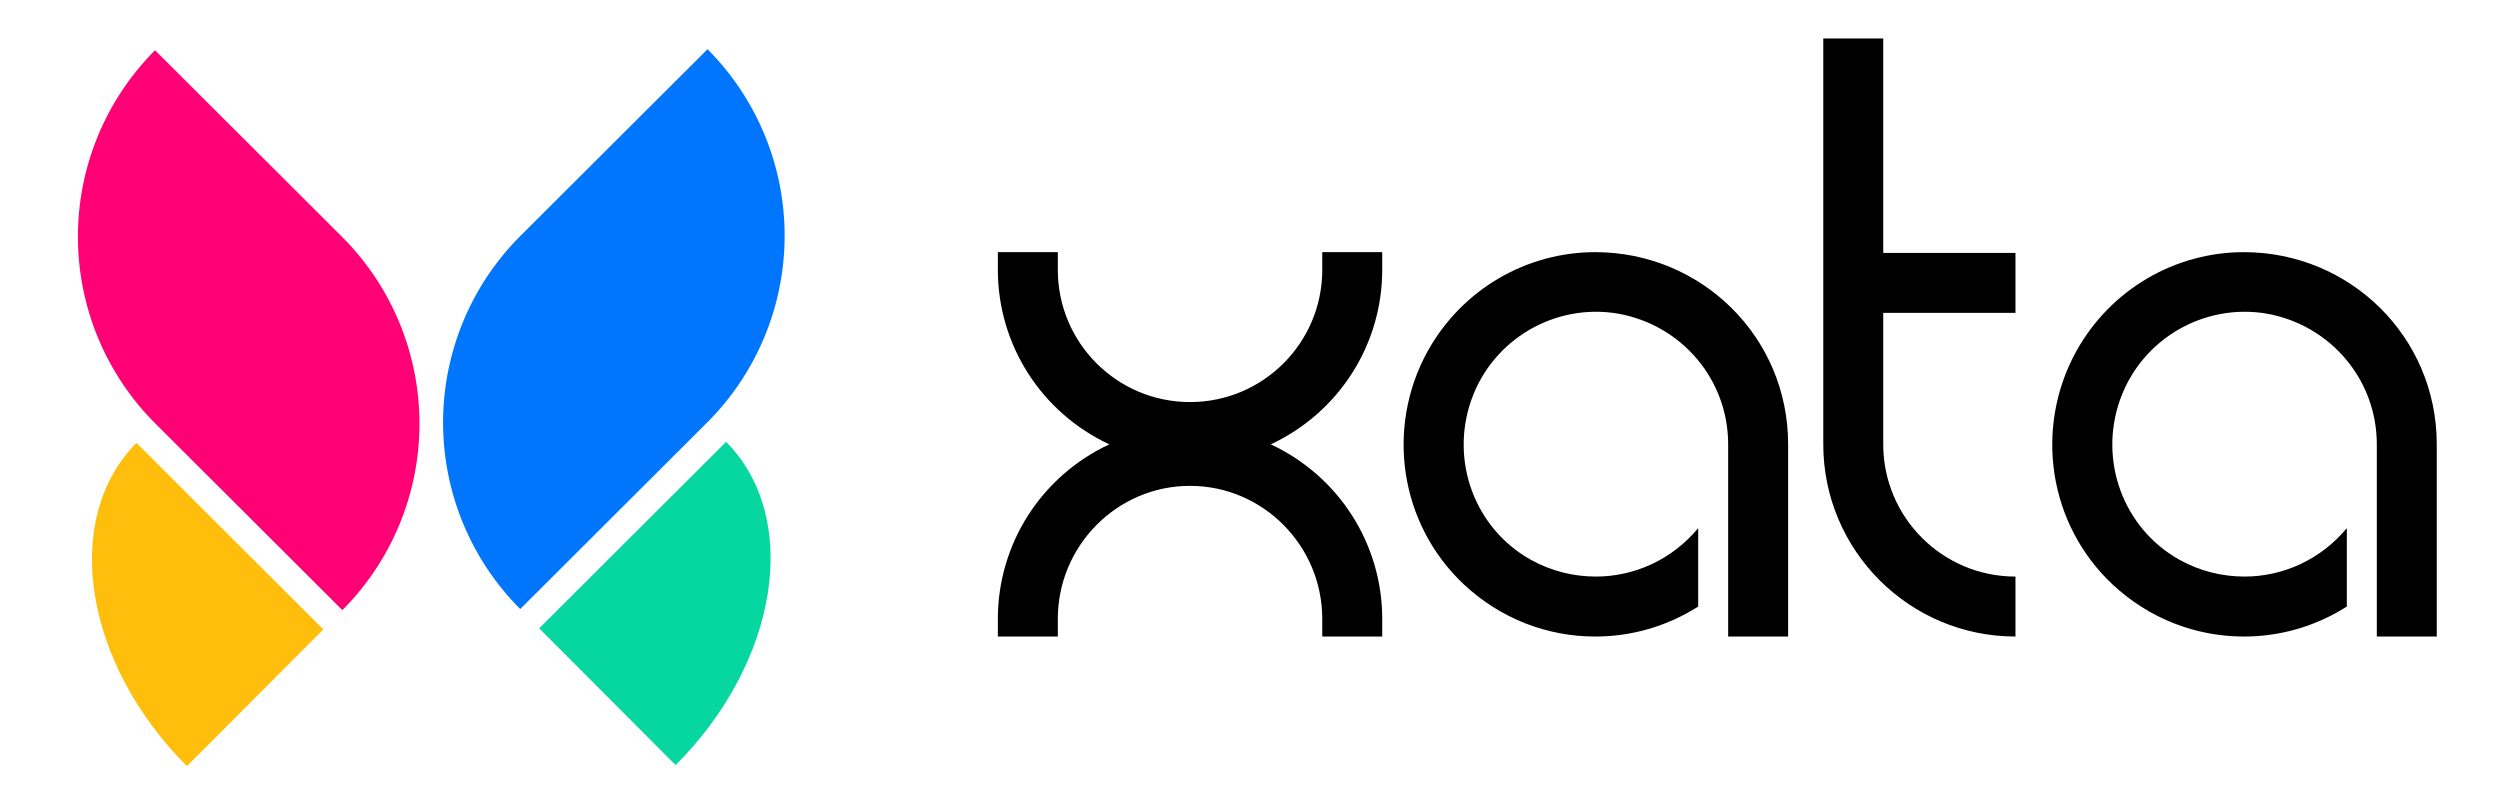
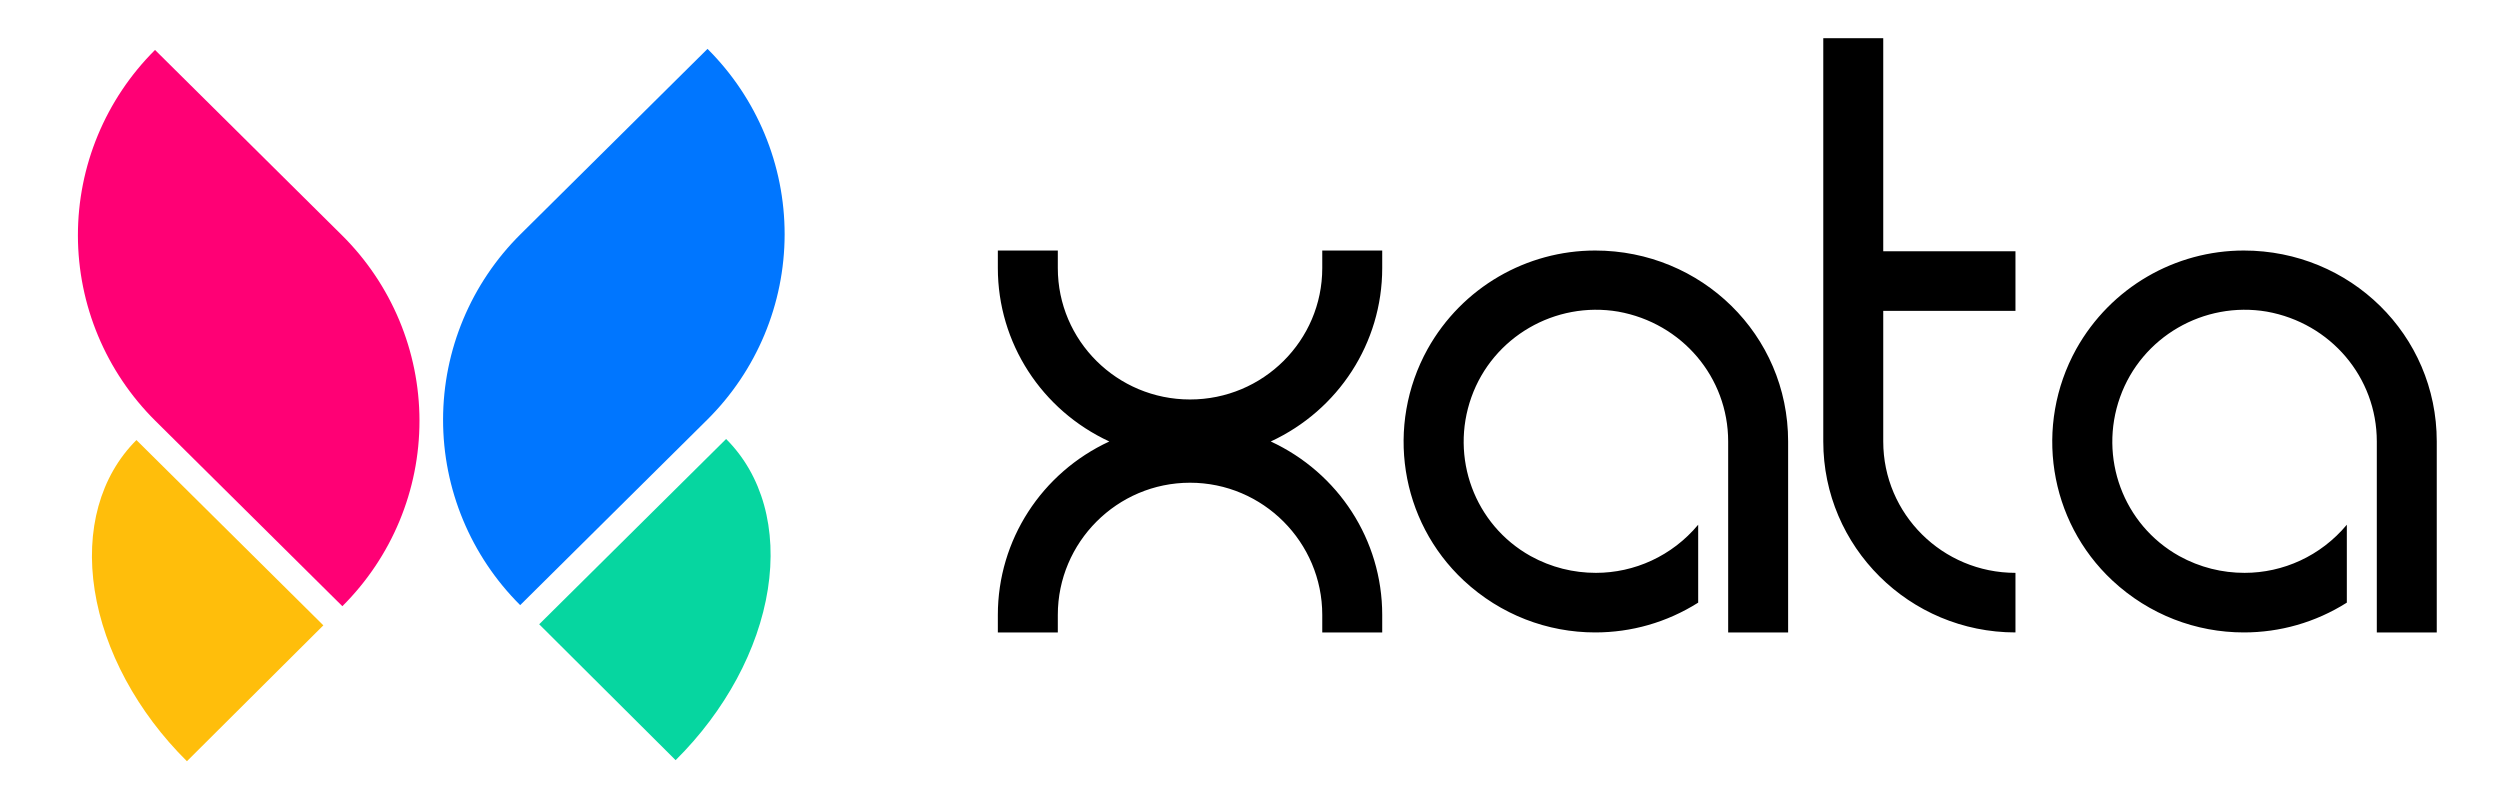
- <svg xmlns="http://www.w3.org/2000/svg" width="1626" height="522" viewBox="0 0 1626 522" fill="none">
-   <path d="M860 164V175.5C860 223 821.5 261.5 774 261.5C726.5 261.5 688 223 688 175.5V164H649V175.5C649 224.5 677.5 268.5 721.5 289C677.5 309.5 649 353.5 649 402.5V414H688V402.5C688 355 726.5 316 774 316C821.5 316 860 355 860 402.5V414H899V402.5C899 353.5 870.5 309.5 826.5 289C870.5 268.5 899 224.5 899 175.5V164H860ZM1163 289C1163 219 1106.5 164 1037.5 164C993 164 951 188 928.5 228.5C901 278.5 910.5 341 952 380C976 402.5 1006.5 414 1037.5 414C1061 414 1084 407.5 1104.5 394.5V343.5C1087.5 364 1063 375 1038 375C1023.5 375 1009 371.5 995.5 364C959 343.5 943 299.5 957 260C971 220.5 1011.5 197 1052.5 204C1094 211.5 1124 247 1124 289V414H1163V289ZM1310.86 203.5V164.5H1224.86V25H1185.86V289C1185.86 358 1241.86 414 1310.86 414V375C1263.36 375 1224.86 336.5 1224.86 289V203.5H1310.86ZM1584.87 289C1584.87 219 1528.38 164 1459.38 164C1414.88 164 1372.88 188 1350.38 228.5C1322.88 278.5 1332.38 341 1373.88 380C1397.88 402.5 1428.38 414 1459.38 414C1482.88 414 1505.88 407.5 1526.38 394.5V343.5C1509.38 364 1484.88 375 1459.88 375C1445.38 375 1430.88 371.5 1417.38 364C1380.88 343.5 1364.88 299.5 1378.88 260C1392.88 220.5 1433.38 197 1474.38 204C1515.88 211.5 1545.88 247 1545.88 289V414H1584.87V289Z" fill="black" />
-   <path d="M439.428 497.611C471.671 465.443 493.244 425.222 499.401 385.796C505.558 346.369 495.795 310.966 472.26 287.376L350.688 408.663L439.428 497.611Z" fill="#06D6A0" />
-   <path d="M121.572 498.306C89.329 466.138 67.756 425.917 61.599 386.49C55.442 347.064 65.205 311.661 88.74 288.07L210.312 409.358L121.572 498.306Z" fill="#FFBE0B" />
-   <path d="M50.672 154.184C50.725 199.729 68.868 243.387 101.111 275.554L101.114 275.551L222.671 396.823C254.838 364.58 272.879 320.88 272.826 275.335C272.773 229.79 254.629 186.132 222.386 153.964L222.383 153.967L100.827 32.695C68.66 64.938 50.618 108.639 50.672 154.184Z" fill="#FF0075" />
-   <path d="M510.327 153.488C510.274 199.033 492.13 242.692 459.887 274.859L459.884 274.855L338.328 396.127C306.161 363.884 288.119 320.183 288.172 274.638C288.226 229.094 306.369 185.435 338.612 153.268L338.616 153.271L460.172 32C492.339 64.243 510.38 107.943 510.327 153.488Z" fill="#0076FF" />
+ <svg xmlns="http://www.w3.org/2000/svg" width="232" height="74" viewBox="0 0 232 74" fill="none">
+   <path d="M122.706 23.249V24.879C122.706 31.613 117.213 37.071 110.435 37.071C103.658 37.071 98.165 31.613 98.165 24.879V23.249H92.6V24.879C92.6 31.826 96.666 38.063 102.945 40.969C96.666 43.876 92.6 50.113 92.6 57.059V58.69H98.165V57.059C98.165 50.326 103.658 44.797 110.435 44.797C117.213 44.797 122.706 50.326 122.706 57.059V58.69H128.27V57.059C128.27 50.113 124.204 43.876 117.926 40.969C124.204 38.063 128.27 31.826 128.27 24.879V23.249H122.706ZM165.938 40.969C165.938 31.046 157.877 23.249 148.032 23.249C141.683 23.249 135.69 26.651 132.48 32.393C128.556 39.481 129.911 48.341 135.833 53.87C139.257 57.059 143.609 58.69 148.032 58.69C151.385 58.69 154.667 57.768 157.591 55.925V48.695C155.166 51.602 151.67 53.161 148.103 53.161C146.034 53.161 143.965 52.665 142.039 51.602C136.831 48.695 134.548 42.458 136.546 36.858C138.544 31.259 144.322 27.927 150.172 28.919C156.093 29.983 160.374 35.015 160.374 40.969V58.69H165.938V40.969ZM187.035 28.849V23.32H174.765V3.544H169.2V40.969C169.2 50.751 177.19 58.69 187.035 58.69V53.161C180.258 53.161 174.765 47.703 174.765 40.969V28.849H187.035ZM226.131 40.969C226.131 31.046 218.071 23.249 208.226 23.249C201.877 23.249 195.884 26.651 192.674 32.393C188.75 39.481 190.106 48.341 196.027 53.87C199.451 57.059 203.803 58.69 208.226 58.69C211.579 58.69 214.861 57.768 217.786 55.925V48.695C215.36 51.602 211.865 53.161 208.298 53.161C206.229 53.161 204.16 52.665 202.234 51.602C197.026 48.695 194.743 42.458 196.74 36.858C198.738 31.259 204.517 27.927 210.366 28.919C216.288 29.983 220.568 35.015 220.568 40.969V58.69H226.131V40.969Z" fill="black" />
+   <path d="M62.698 70.543C67.299 65.982 70.377 60.281 71.255 54.691C72.134 49.102 70.741 44.083 67.383 40.739L50.037 57.933L62.698 70.543Z" fill="#06D6A0" />
+   <path d="M17.346 70.641C12.745 66.081 9.667 60.379 8.789 54.79C7.91 49.201 9.303 44.182 12.661 40.837L30.007 58.032L17.346 70.641Z" fill="#FFBE0B" />
+   <path d="M7.23 21.858C7.238 28.314 9.826 34.503 14.427 39.063L14.427 39.063L31.771 56.255C36.361 51.684 38.935 45.489 38.927 39.032C38.92 32.576 36.331 26.387 31.73 21.826L31.73 21.827L14.386 4.635C9.797 9.206 7.222 15.401 7.23 21.858Z" fill="#FF0075" />
+   <path d="M72.814 21.759C72.806 28.215 70.218 34.405 65.617 38.965L65.617 38.964L48.273 56.156C43.683 51.585 41.109 45.39 41.117 38.933C41.124 32.477 43.713 26.288 48.314 21.728L48.314 21.728L65.658 4.536C70.248 9.107 72.822 15.302 72.814 21.759Z" fill="#0076FF" />
</svg>
